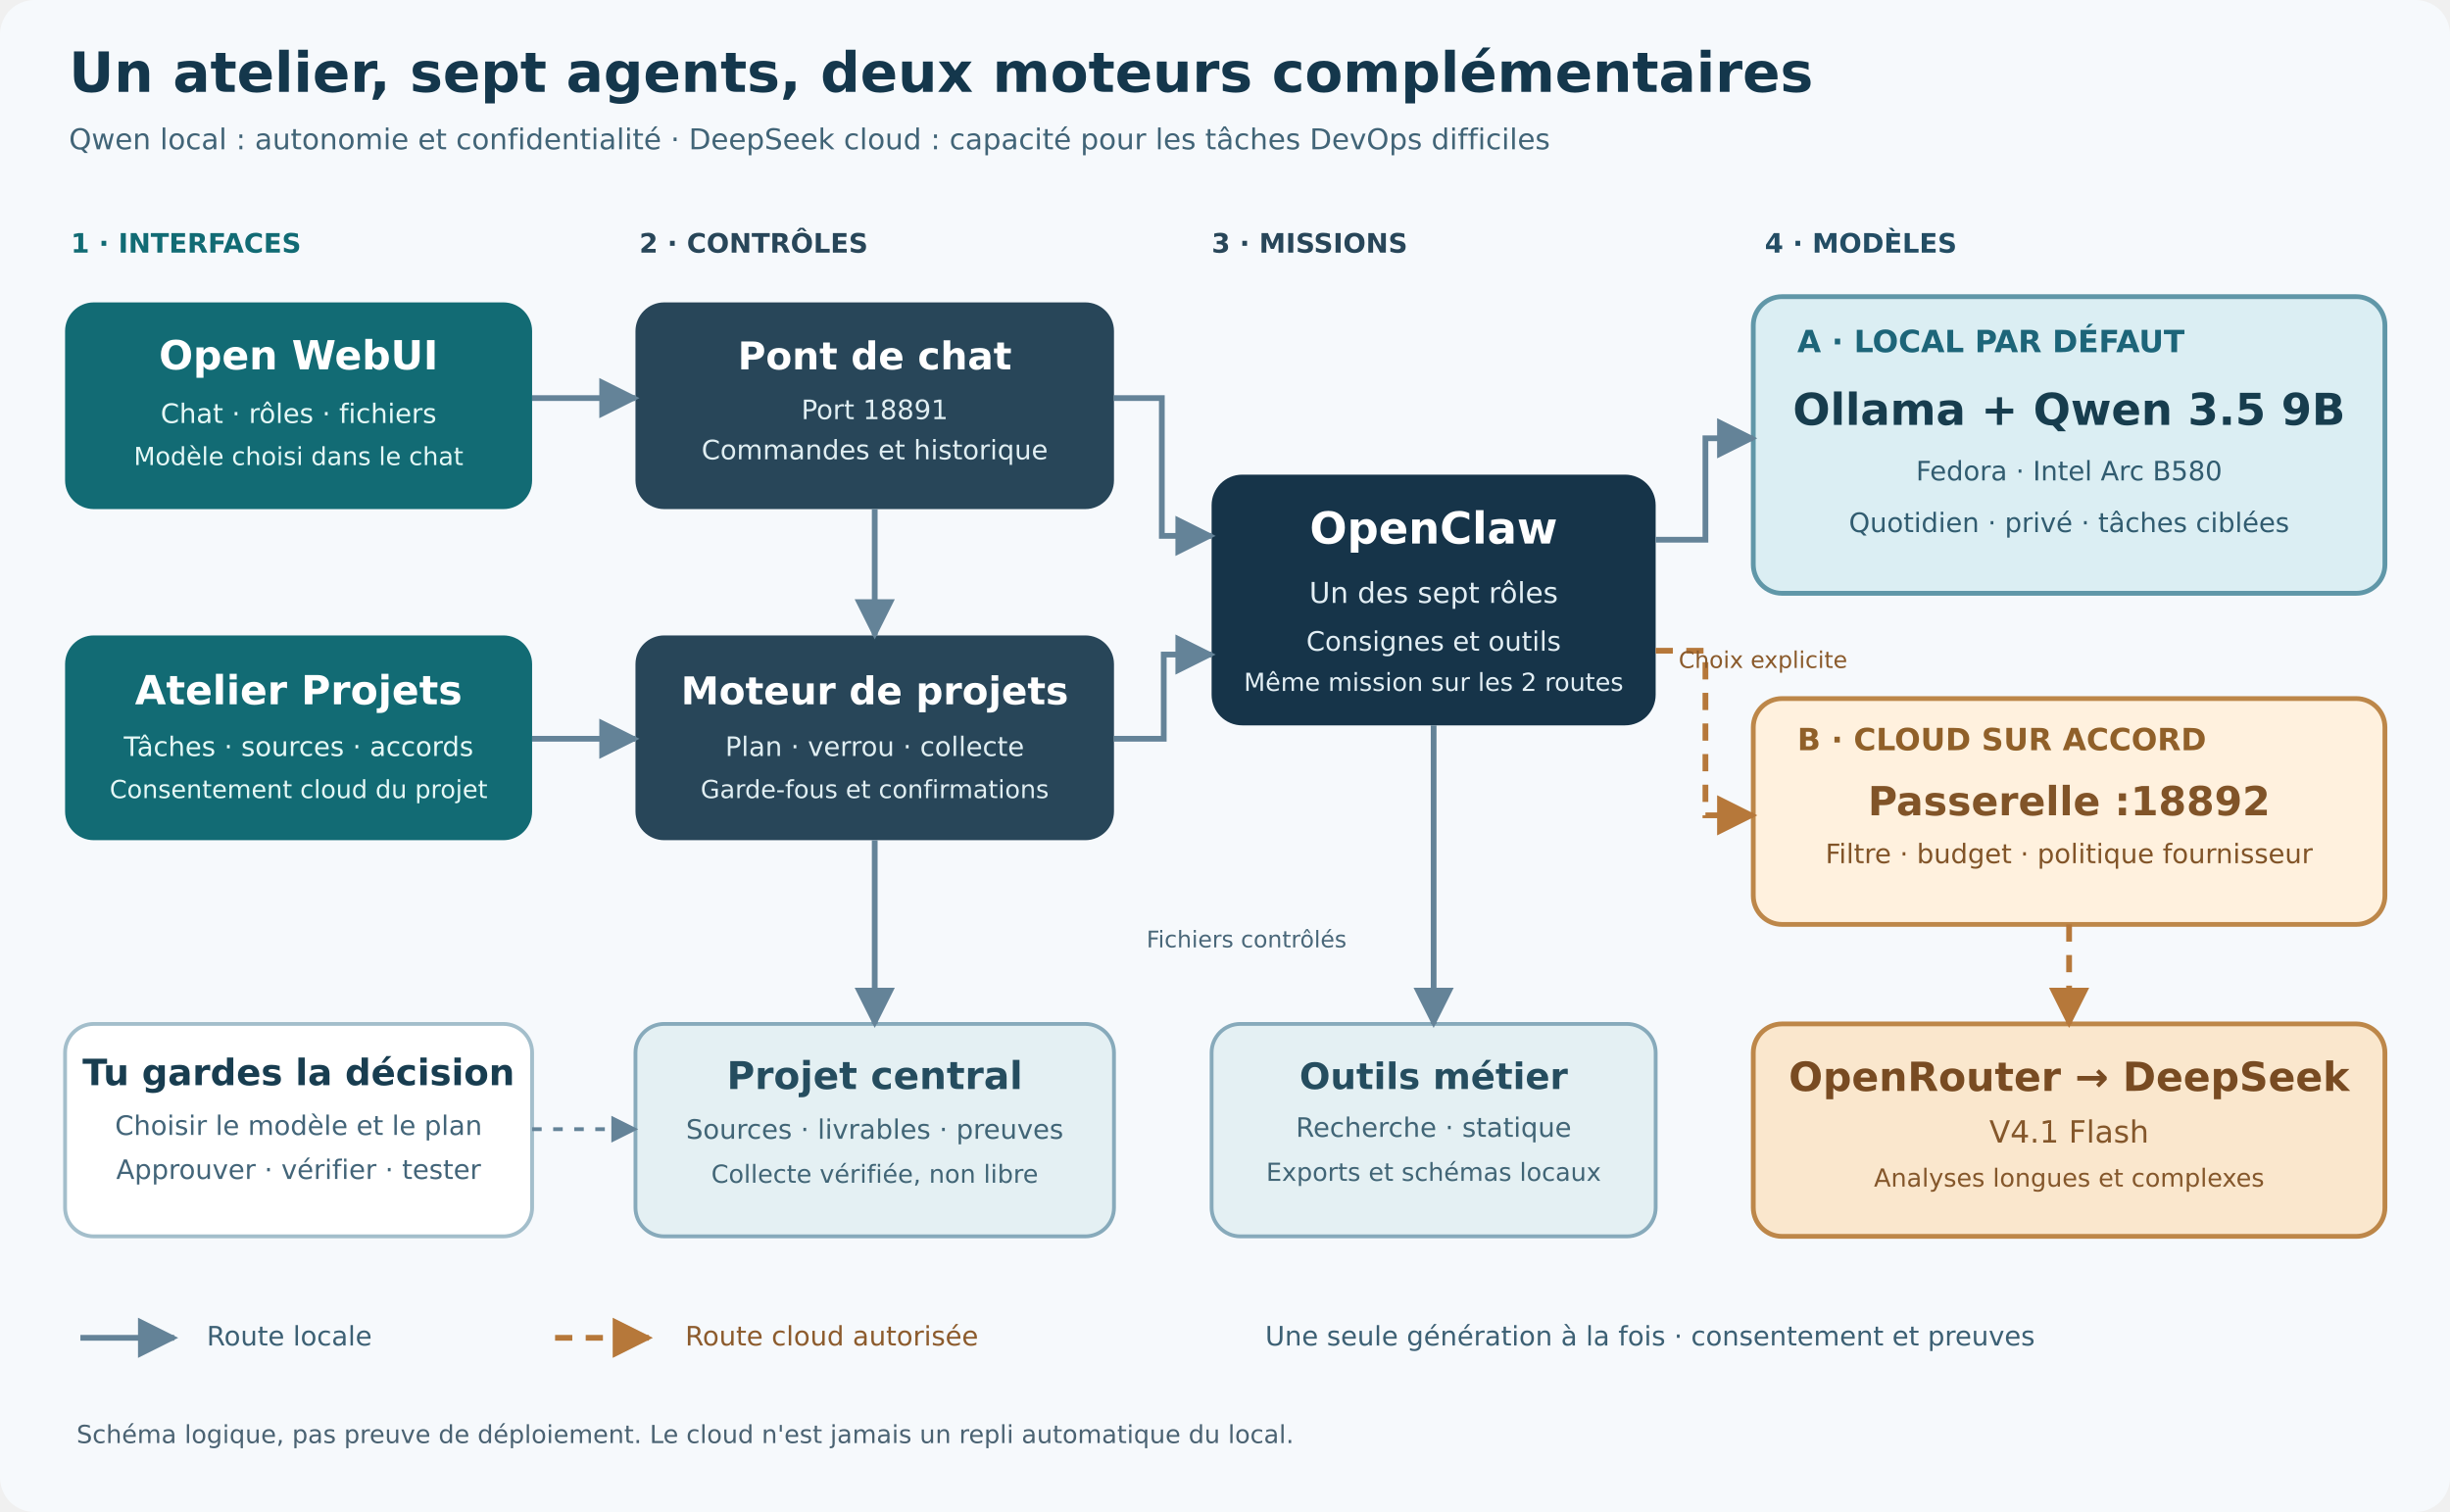
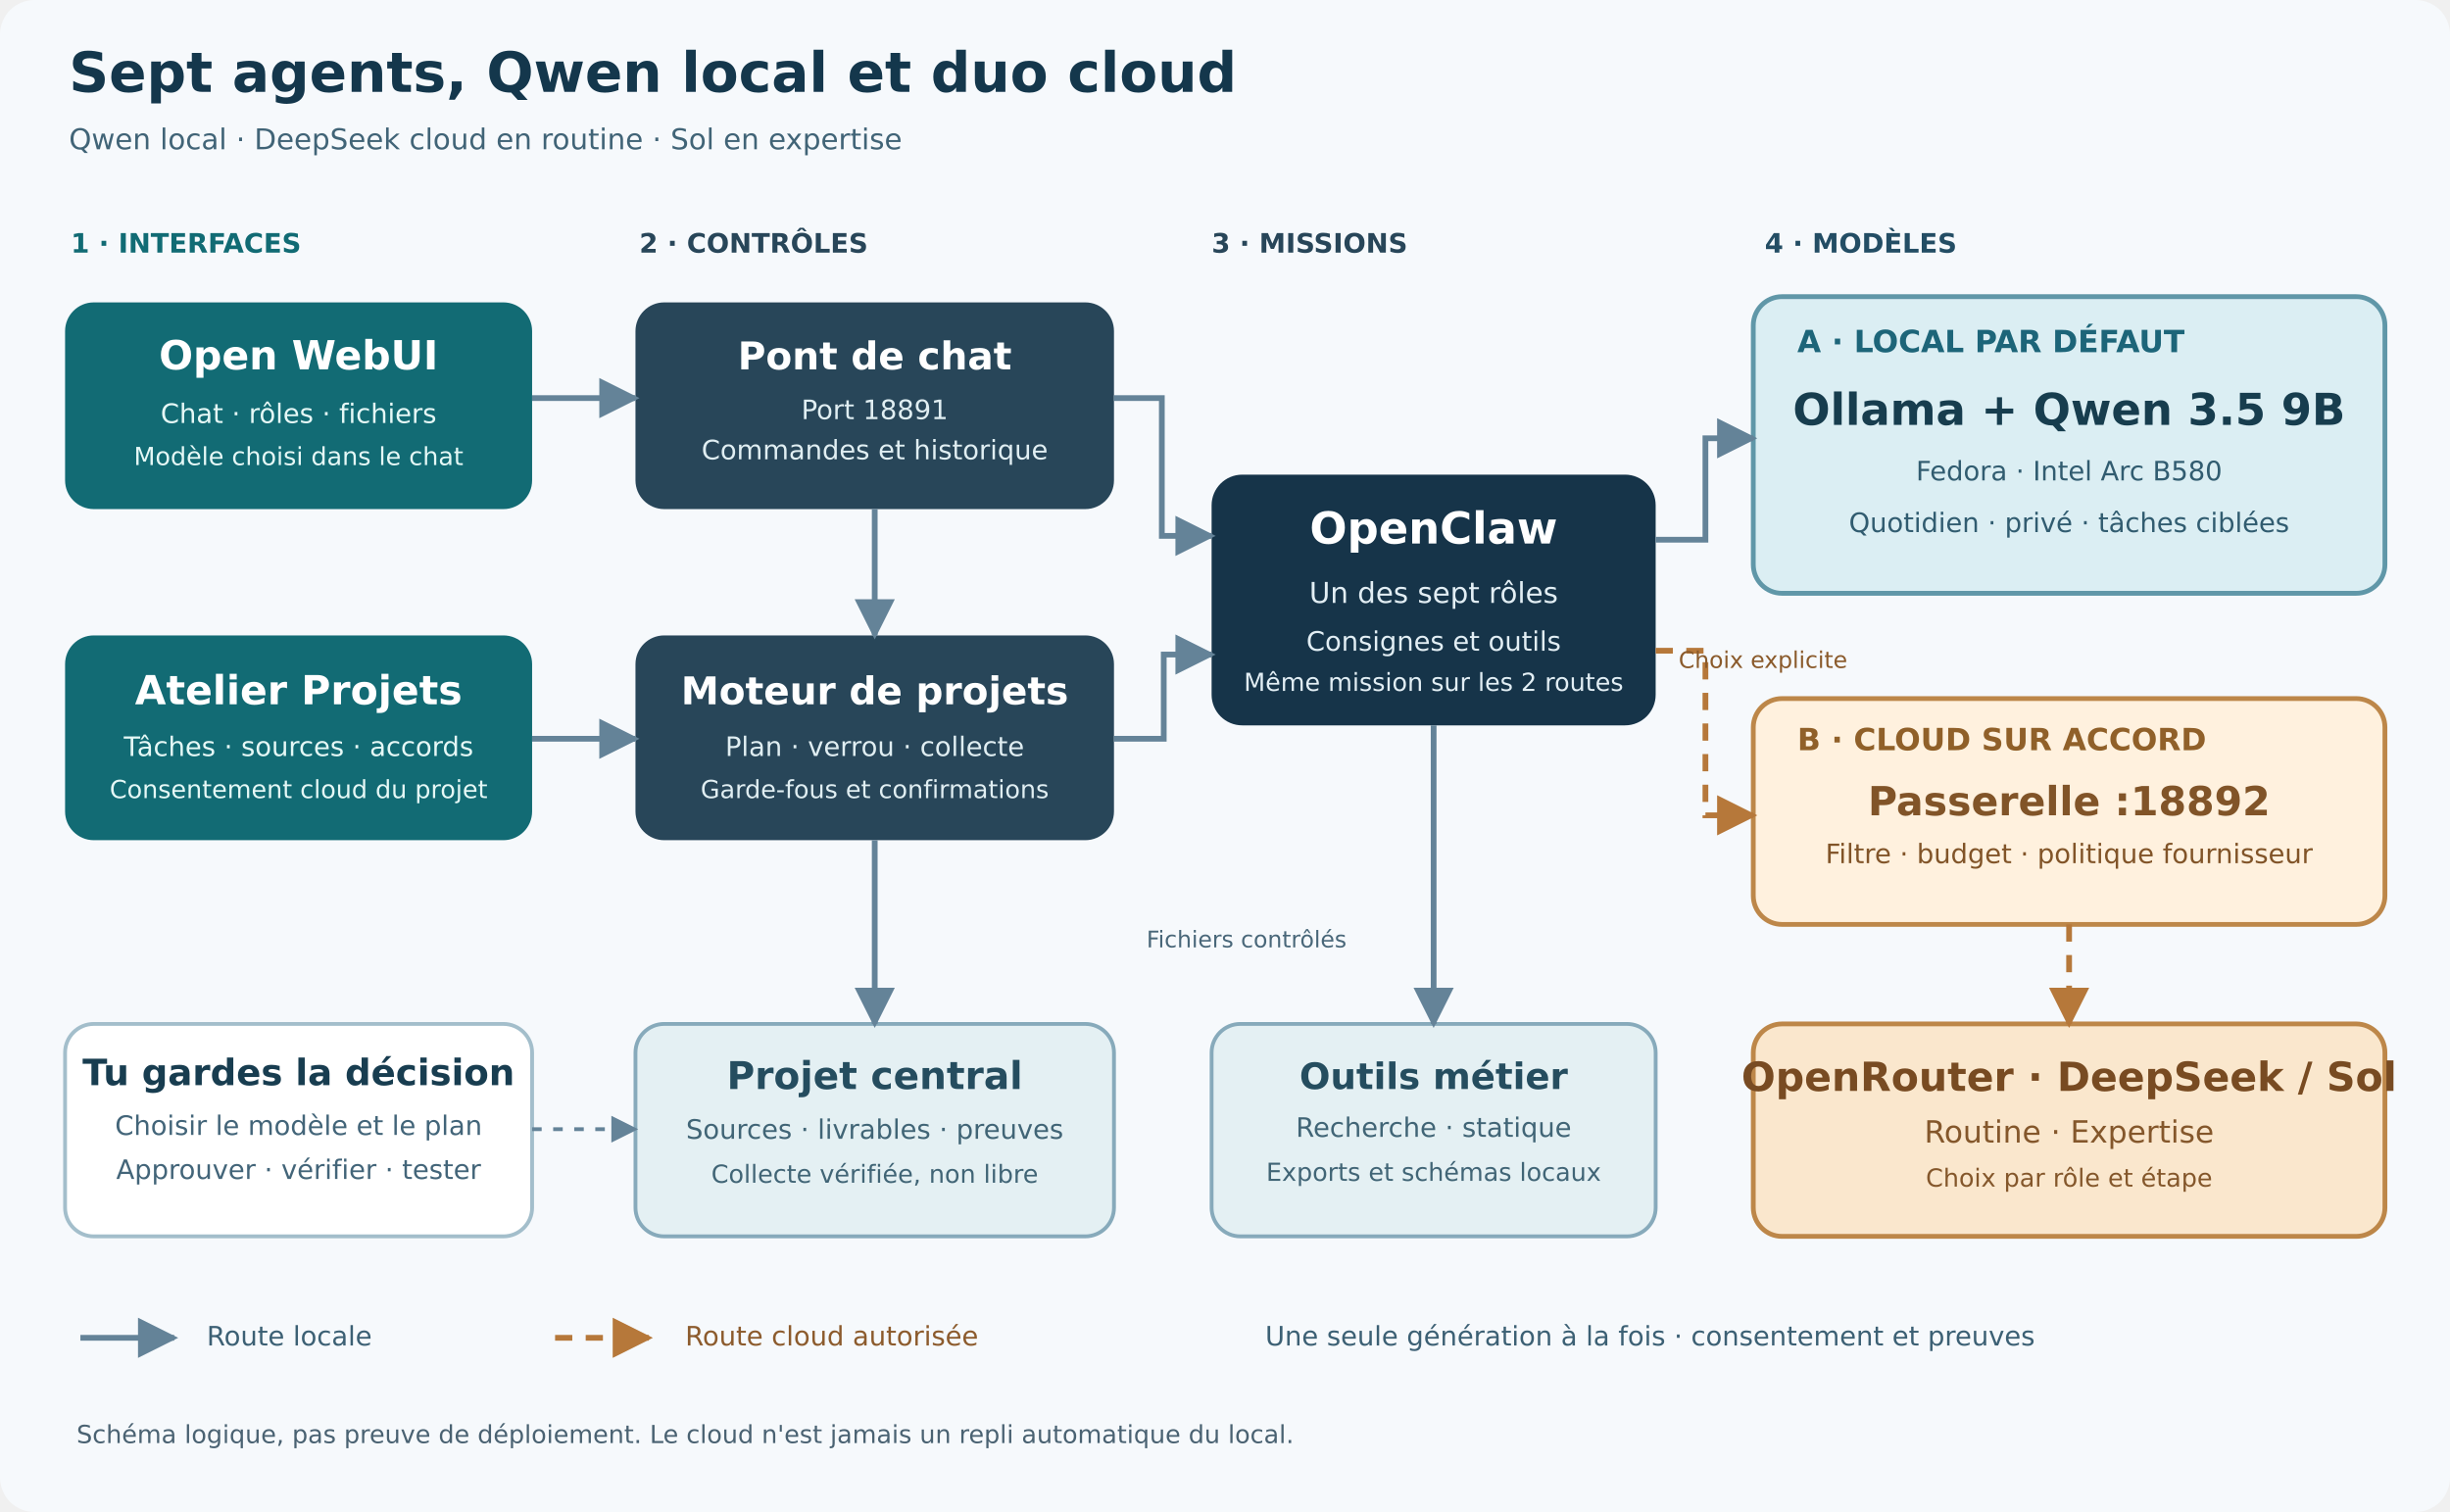
<svg xmlns="http://www.w3.org/2000/svg" viewBox="0 0 1280 790" role="img" aria-labelledby="title desc">
  <defs>
    <marker id="arrow" viewBox="0 0 10 10" refX="9" refY="5" markerWidth="7" markerHeight="7" orient="auto-start-reverse">
      <path d="M0 0L10 5L0 10Z" fill="#648398" />
    </marker>
    <marker id="cloudArrow" viewBox="0 0 10 10" refX="9" refY="5" markerWidth="7" markerHeight="7" orient="auto-start-reverse">
      <path d="M0 0L10 5L0 10Z" fill="#b6783a" />
    </marker>
  </defs>
  <rect width="1280" height="790" rx="18" fill="#f6f9fc" />
  <g font-family="DejaVu Sans,Arial,sans-serif">
-     <text x="36" y="48" font-size="29" font-weight="700" fill="#14374c">Un atelier, sept agents, deux moteurs complémentaires</text>
-     <text x="36" y="78" font-size="15" fill="#416477">Qwen local : autonomie et confidentialité · DeepSeek cloud : capacité pour les tâches DevOps difficiles</text>
+     <text x="36" y="48" font-size="29" font-weight="700" fill="#14374c">Sept agents, Qwen local et duo cloud</text>
+     <text x="36" y="78" font-size="15" fill="#416477">Qwen local · DeepSeek cloud en routine · Sol en expertise</text>
    <g font-size="14" font-weight="700">
      <text x="37" y="132" fill="#116b74">1 · INTERFACES</text>
      <text x="334" y="132" fill="#284659">2 · CONTRÔLES</text>
      <text x="633" y="132" fill="#284659">3 · MISSIONS</text>
      <text x="922" y="132" fill="#234d64">4 · MODÈLES</text>
    </g>
    <rect x="34" y="158" width="244" height="108" rx="15" fill="#126b74" />
    <text x="156" y="193" fill="#fff" text-anchor="middle" font-weight="700" font-size="21">Open WebUI</text>
    <text x="156" y="221" fill="#e5f8f6" text-anchor="middle" font-size="14">Chat · rôles · fichiers</text>
    <text x="156" y="243" fill="#e5f8f6" text-anchor="middle" font-size="13">Modèle choisi dans le chat</text>
    <rect x="34" y="332" width="244" height="107" rx="15" fill="#126b74" />
    <text x="156" y="368" fill="#fff" text-anchor="middle" font-weight="700" font-size="21">Atelier Projets</text>
    <text x="156" y="395" fill="#e5f8f6" text-anchor="middle" font-size="14">Tâches · sources · accords</text>
    <text x="156" y="417" fill="#e5f8f6" text-anchor="middle" font-size="13">Consentement cloud du projet</text>
    <rect x="34" y="535" width="244" height="111" rx="15" fill="#ffffff" stroke="#a3becb" stroke-width="2" />
    <text x="156" y="567" fill="#183d50" text-anchor="middle" font-size="19" font-weight="700">Tu gardes la décision</text>
    <text x="156" y="593" fill="#436579" text-anchor="middle" font-size="14">Choisir le modèle et le plan</text>
    <text x="156" y="616" fill="#436579" text-anchor="middle" font-size="14">Approuver · vérifier · tester</text>
    <rect x="332" y="158" width="250" height="108" rx="15" fill="#284659" />
    <text x="457" y="193" fill="#fff" text-anchor="middle" font-weight="700" font-size="20">Pont de chat</text>
    <text x="457" y="219" fill="#e0eef2" text-anchor="middle" font-size="14">Port 18891</text>
    <text x="457" y="240" fill="#e0eef2" text-anchor="middle" font-size="14">Commandes et historique</text>
    <rect x="332" y="332" width="250" height="107" rx="15" fill="#284659" />
    <text x="457" y="368" fill="#fff" text-anchor="middle" font-weight="700" font-size="20">Moteur de projets</text>
    <text x="457" y="395" fill="#e0eef2" text-anchor="middle" font-size="14">Plan · verrou · collecte</text>
    <text x="457" y="417" fill="#e0eef2" text-anchor="middle" font-size="13">Garde-fous et confirmations</text>
    <rect x="332" y="535" width="250" height="111" rx="15" fill="#e4f0f3" stroke="#87aabb" stroke-width="2" />
    <text x="457" y="569" fill="#254d5f" text-anchor="middle" font-size="20" font-weight="700">Projet central</text>
    <text x="457" y="595" fill="#416576" text-anchor="middle" font-size="14">Sources · livrables · preuves</text>
    <text x="457" y="618" fill="#416576" text-anchor="middle" font-size="13">Collecte vérifiée, non libre</text>
    <rect x="633" y="248" width="232" height="131" rx="16" fill="#163449" />
    <text x="749" y="284" fill="#fff" text-anchor="middle" font-size="23" font-weight="700">OpenClaw</text>
    <text x="749" y="315" fill="#e2eef4" text-anchor="middle" font-size="15">Un des sept rôles</text>
    <text x="749" y="340" fill="#e2eef4" text-anchor="middle" font-size="14">Consignes et outils</text>
    <text x="749" y="361" fill="#e2eef4" text-anchor="middle" font-size="13">Même mission sur les 2 routes</text>
    <rect x="633" y="535" width="232" height="111" rx="15" fill="#e4f0f3" stroke="#87aabb" stroke-width="2" />
    <text x="749" y="569" fill="#254d5f" text-anchor="middle" font-size="19" font-weight="700">Outils métier</text>
    <text x="749" y="594" fill="#416576" text-anchor="middle" font-size="14">Recherche · statique</text>
    <text x="749" y="617" fill="#416576" text-anchor="middle" font-size="13">Exports et schémas locaux</text>
    <rect x="916" y="155" width="330" height="155" rx="15" fill="#dbeef3" stroke="#6097a8" stroke-width="2.5" />
    <text x="939" y="184" fill="#1d6579" font-size="16" font-weight="700">A · LOCAL PAR DÉFAUT</text>
    <text x="1081" y="222" text-anchor="middle" fill="#173d4e" font-size="23" font-weight="700">Ollama + Qwen 3.5 9B</text>
    <text x="1081" y="251" text-anchor="middle" fill="#315c70" font-size="14">Fedora · Intel Arc B580</text>
    <text x="1081" y="278" text-anchor="middle" fill="#315c70" font-size="14">Quotidien · privé · tâches ciblées</text>
    <rect x="916" y="365" width="330" height="118" rx="15" fill="#fff1de" stroke="#bd8749" stroke-width="2.5" />
    <text x="939" y="392" fill="#906029" font-size="16" font-weight="700">B · CLOUD SUR ACCORD</text>
    <text x="1081" y="426" text-anchor="middle" fill="#815428" font-size="21" font-weight="700">Passerelle :18892</text>
    <text x="1081" y="451" text-anchor="middle" fill="#815428" font-size="14">Filtre · budget · politique fournisseur</text>
    <rect x="916" y="535" width="330" height="111" rx="15" fill="#fae7cd" stroke="#bd8749" stroke-width="2.5" />
-     <text x="1081" y="570" text-anchor="middle" fill="#784b22" font-size="21" font-weight="700">OpenRouter → DeepSeek</text>
-     <text x="1081" y="597" text-anchor="middle" fill="#84572b" font-size="16">V4.1 Flash</text>
-     <text x="1081" y="620" text-anchor="middle" fill="#84572b" font-size="13">Analyses longues et complexes</text>
+     <text x="1081" y="570" text-anchor="middle" fill="#784b22" font-size="21" font-weight="700">OpenRouter · DeepSeek / Sol</text>
+     <text x="1081" y="597" text-anchor="middle" fill="#84572b" font-size="16">Routine · Expertise</text>
+     <text x="1081" y="620" text-anchor="middle" fill="#84572b" font-size="13">Choix par rôle et étape</text>
    <g fill="none" stroke="#648398" stroke-width="3" marker-end="url(#arrow)">
      <path d="M278 208H332" />
      <path d="M278 386H332" />
      <path d="M582 208H607V280H633" />
      <path d="M582 386H608V342H633" />
      <path d="M457 266V332" />
      <path d="M457 439V535" />
      <path d="M865 282H891V229H916" />
      <path d="M749 379V535" />
    </g>
    <g fill="none" stroke="#b6783a" stroke-width="3" stroke-dasharray="9 7" marker-end="url(#cloudArrow)">
      <path d="M865 340H891V426H916" />
      <path d="M1081 483V535" />
    </g>
    <path d="M278 590H332" fill="none" stroke="#648398" stroke-width="2" stroke-dasharray="5 6" marker-end="url(#arrow)" />
    <text x="599" y="495" font-size="12" fill="#496779">Fichiers contrôlés</text>
    <text x="877" y="349" font-size="12" fill="#8a5a2b">Choix explicite</text>
    <line x1="42" y1="699" x2="91" y2="699" stroke="#648398" stroke-width="3" marker-end="url(#arrow)" />
    <text x="108" y="703" font-size="14" fill="#3c6074">Route locale</text>
    <line x1="290" y1="699" x2="339" y2="699" stroke="#b6783a" stroke-width="3" stroke-dasharray="9 7" marker-end="url(#cloudArrow)" />
    <text x="358" y="703" font-size="14" fill="#8c5b2d">Route cloud autorisée</text>
    <text x="661" y="703" font-size="14" fill="#3c6074">Une seule génération à la fois · consentement et preuves</text>
    <text x="40" y="754" font-size="13" fill="#4a6272">Schéma logique, pas preuve de déploiement. Le cloud n'est jamais un repli automatique du local.</text>
  </g>
</svg>
